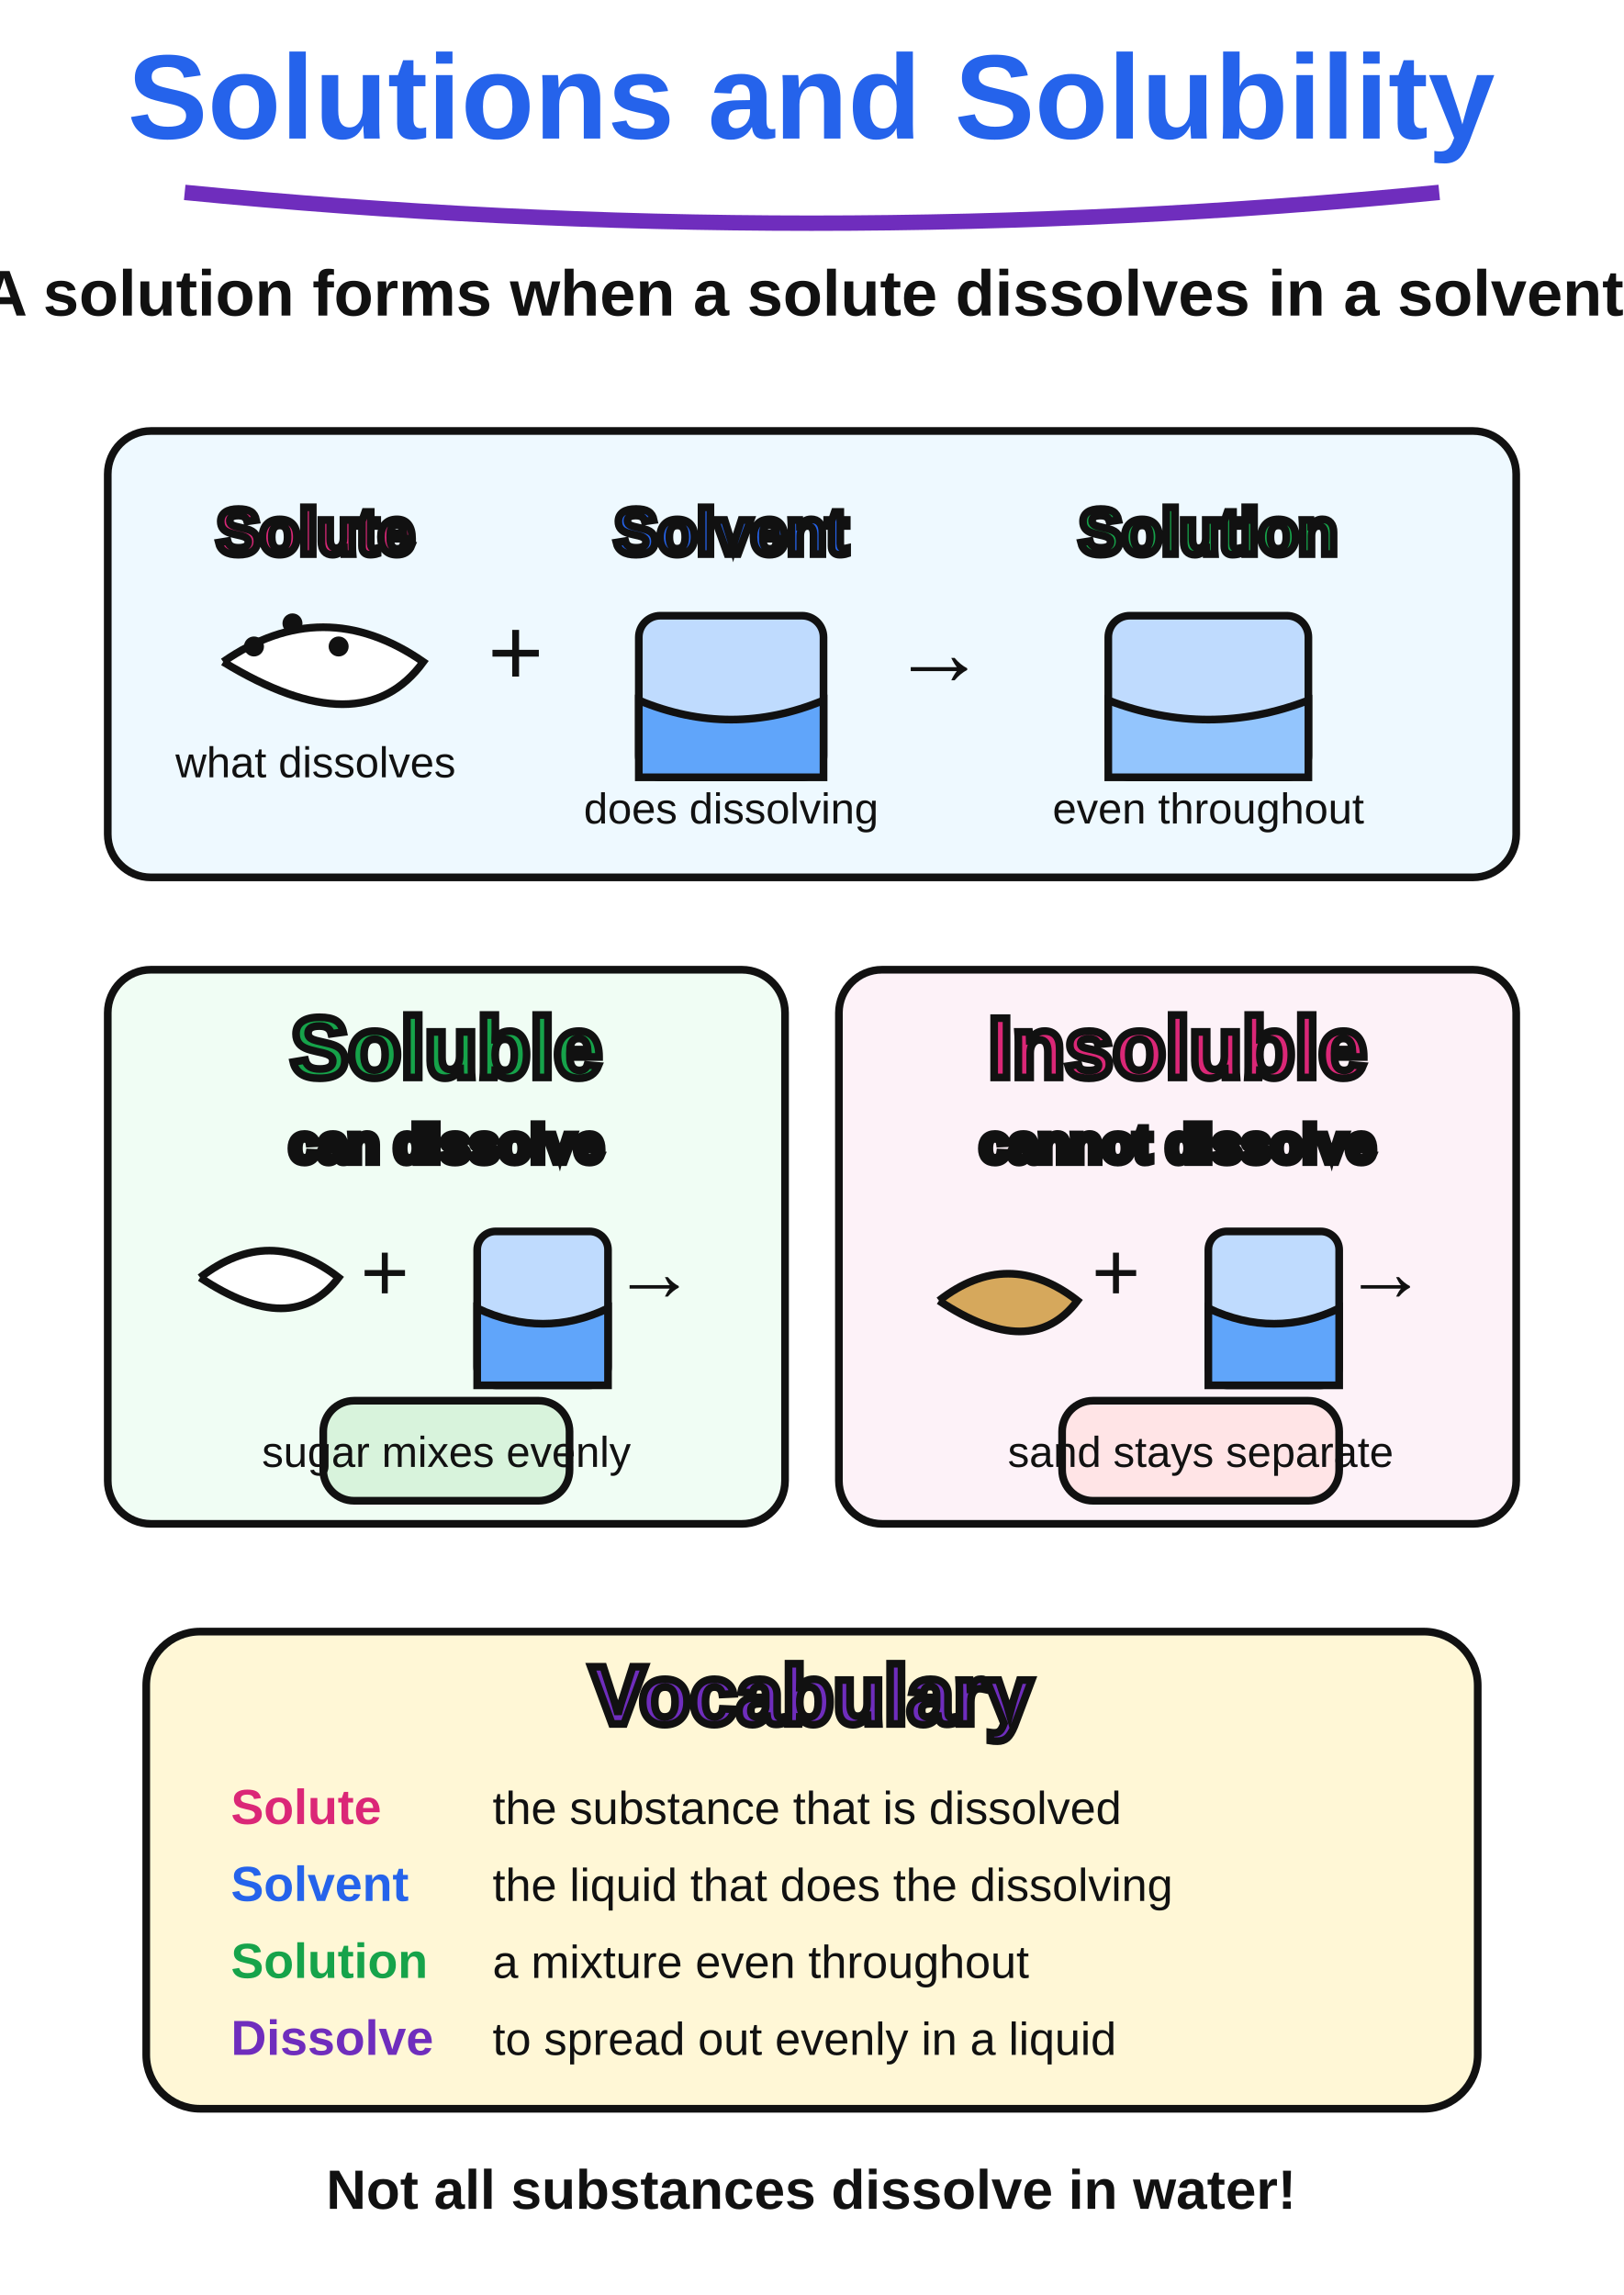
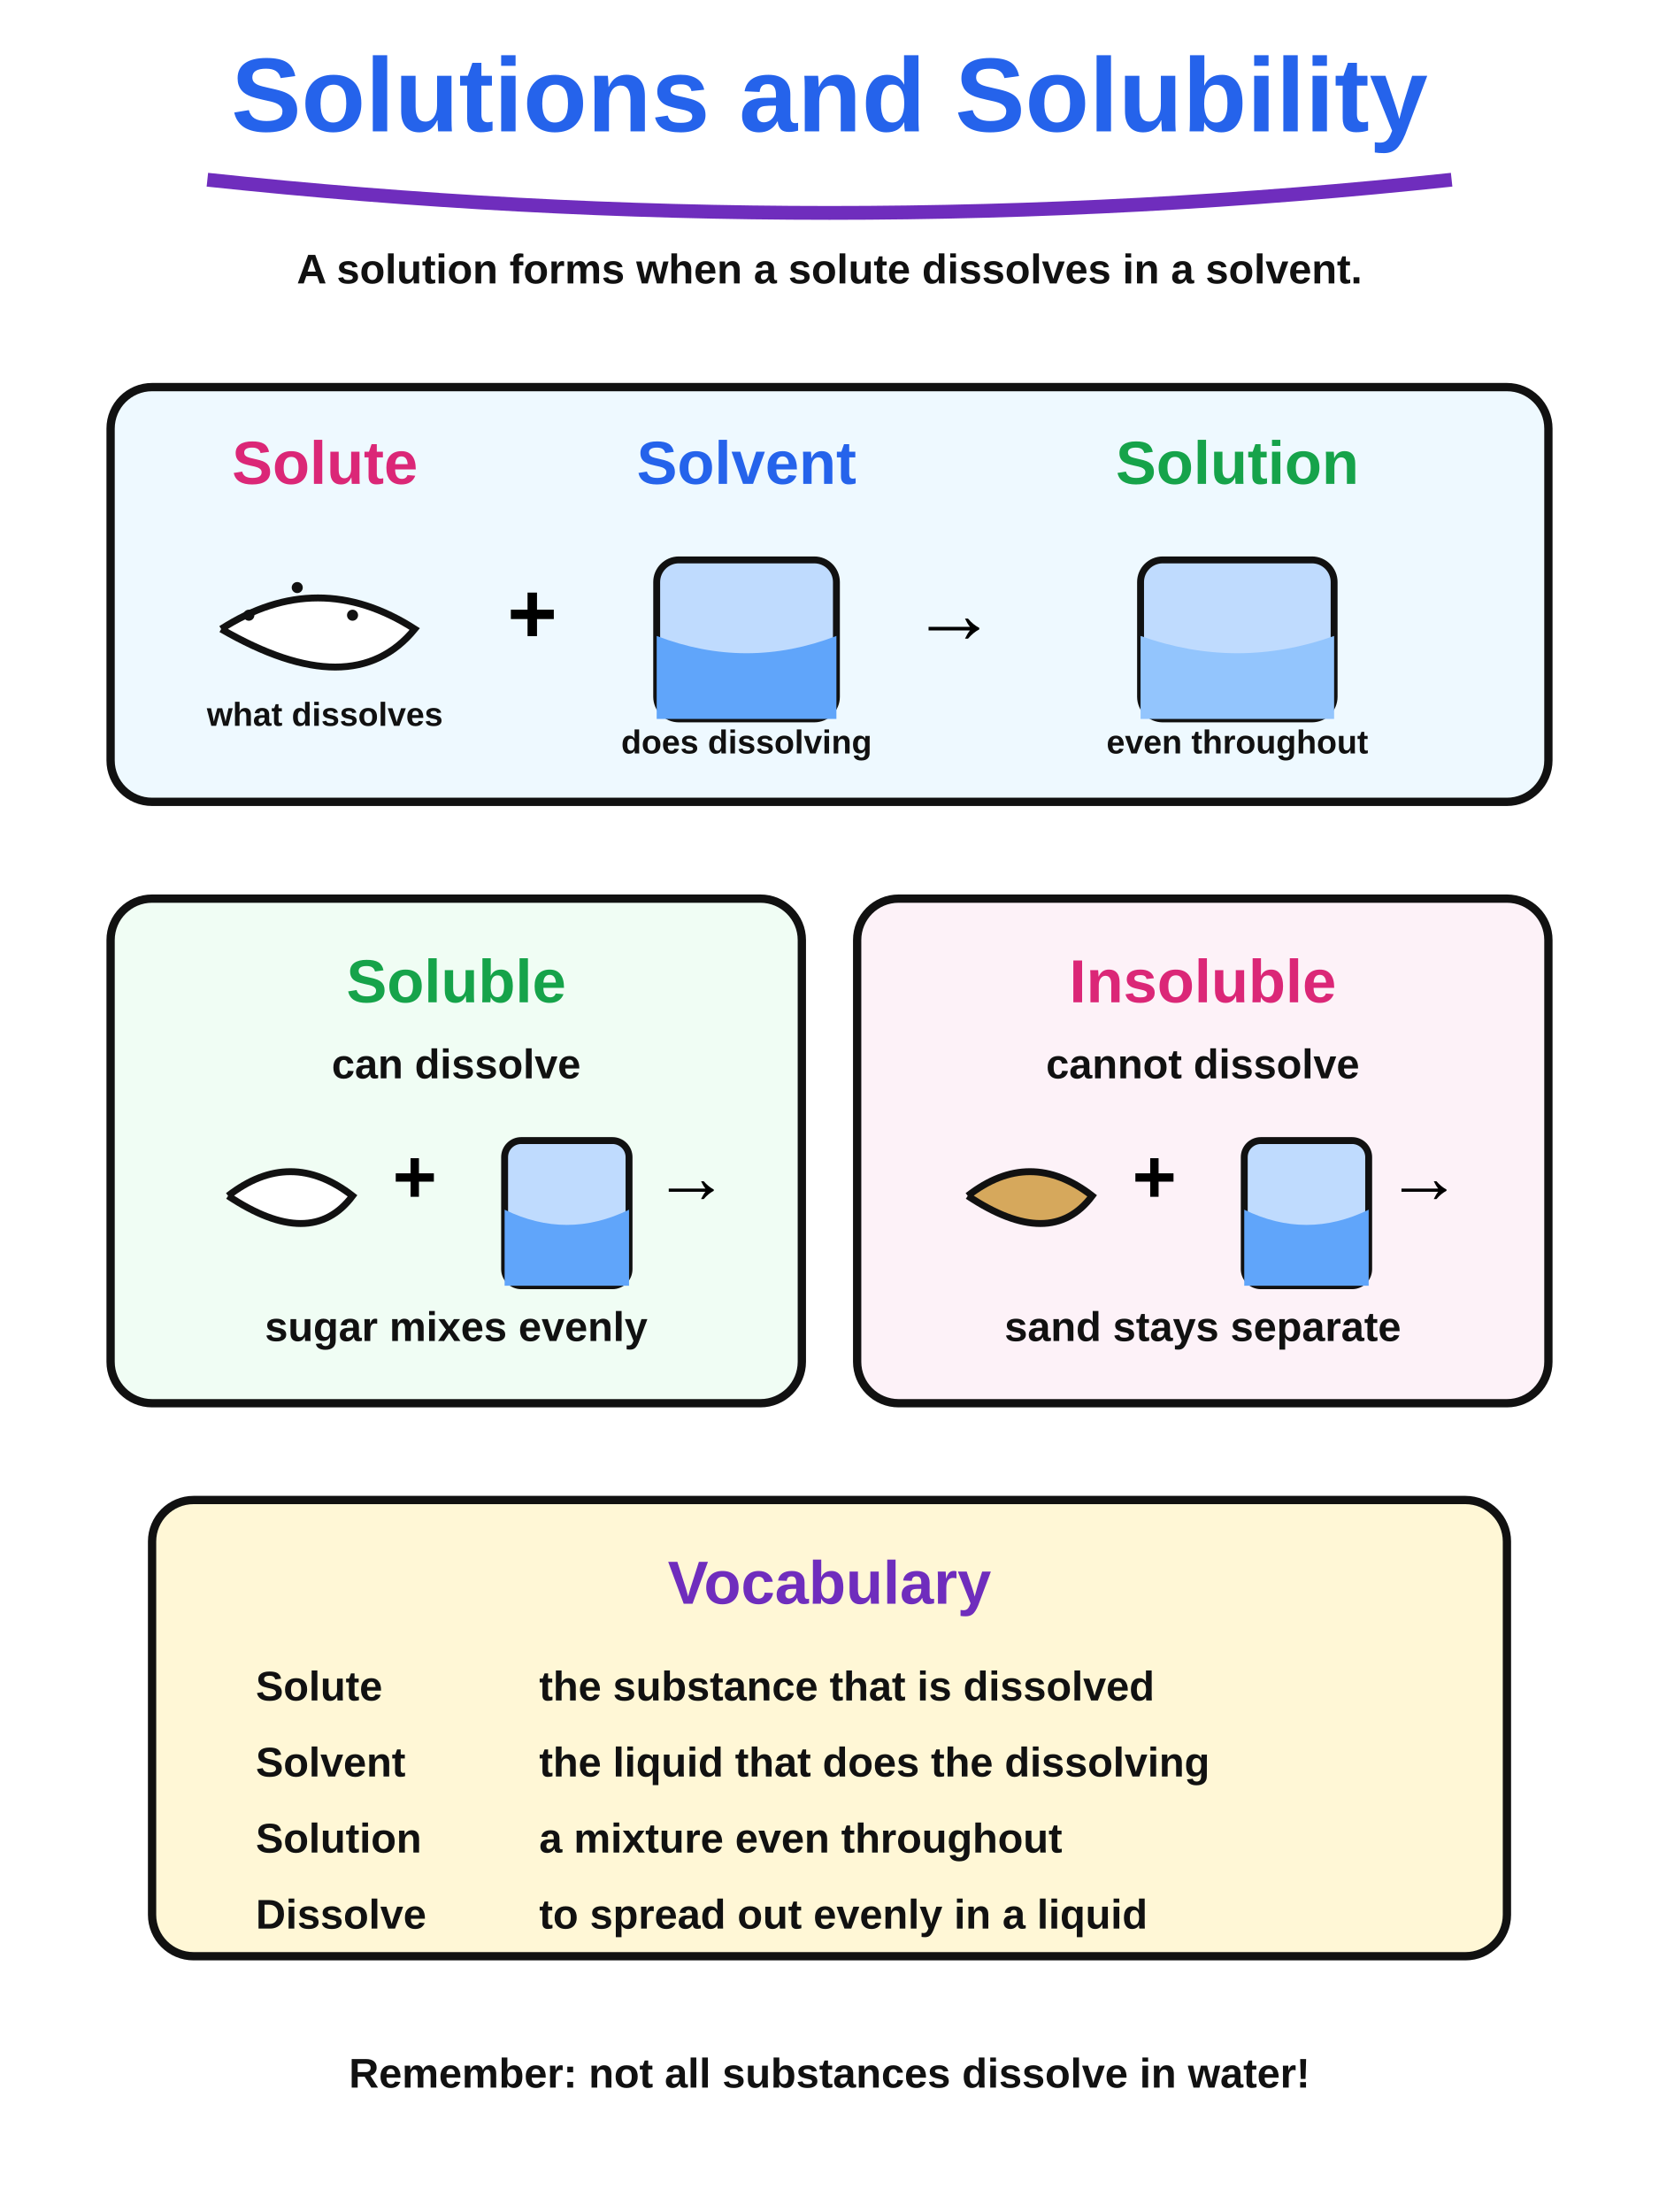
- <svg xmlns="http://www.w3.org/2000/svg" viewBox="0 0 1055 1491" role="img" aria-label="Solutions and solubility anchor chart">
-   <rect width="1055" height="1491" fill="#fff" />
-   <text x="527" y="90" text-anchor="middle" font-family="Comic Sans MS, Arial" font-size="78" font-weight="900" fill="#2563eb">Solutions and Solubility</text>
-   <path d="M120 125 Q527 165 935 125" fill="none" stroke="#6f2dbd" stroke-width="10" />
-   <text x="527" y="205" text-anchor="middle" font-family="Comic Sans MS, Arial" font-size="42" font-weight="900" fill="#111">A solution forms when a solute dissolves in a solvent.</text>
-   <g font-family="Comic Sans MS, Arial" stroke="#111" stroke-width="5">
-     <rect x="70" y="280" width="915" height="290" rx="28" fill="#eef9ff" />
-     <text x="205" y="360" text-anchor="middle" font-size="42" font-weight="900" fill="#db2777">Solute</text>
-     <path d="M145 430 q65 -45 130 0 q-40 55 -130 0" fill="#fff" />
-     <circle cx="165" cy="420" r="4" fill="#111" />
-     <circle cx="190" cy="405" r="4" fill="#111" />
-     <circle cx="220" cy="420" r="4" fill="#111" />
-     <text x="205" y="505" text-anchor="middle" font-size="28" fill="#111" stroke="none">what dissolves</text>
-     <text x="335" y="445" text-anchor="middle" font-size="62" fill="#111" stroke="none">+</text>
-     <text x="475" y="360" text-anchor="middle" font-size="42" font-weight="900" fill="#2563eb">Solvent</text>
-     <rect x="415" y="400" width="120" height="105" rx="14" fill="#bfdbfe" />
-     <path d="M415 455 q60 25 120 0 v50 h-120z" fill="#60a5fa" />
-     <text x="475" y="535" text-anchor="middle" font-size="28" fill="#111" stroke="none">does dissolving</text>
-     <text x="610" y="445" text-anchor="middle" font-size="62" fill="#111" stroke="none">→</text>
-     <text x="785" y="360" text-anchor="middle" font-size="42" font-weight="900" fill="#16a34a">Solution</text>
-     <rect x="720" y="400" width="130" height="105" rx="14" fill="#bfdbfe" />
-     <path d="M720 455 q65 25 130 0 v50 h-130z" fill="#93c5fd" />
-     <text x="785" y="535" text-anchor="middle" font-size="28" fill="#111" stroke="none">even throughout</text>
-     <rect x="70" y="630" width="440" height="360" rx="28" fill="#f0fdf4" />
-     <text x="290" y="700" text-anchor="middle" font-size="56" font-weight="900" fill="#16a34a">Soluble</text>
-     <text x="290" y="755" text-anchor="middle" font-size="34" font-weight="900" fill="#111">can dissolve</text>
-     <path d="M130 830 q45 -35 90 0 q-30 40 -90 0" fill="#fff" />
-     <text x="250" y="845" text-anchor="middle" font-size="54" fill="#111" stroke="none">+</text>
-     <rect x="310" y="800" width="85" height="100" rx="12" fill="#bfdbfe" />
-     <path d="M310 850 q43 20 85 0 v50 h-85z" fill="#60a5fa" />
-     <text x="425" y="845" text-anchor="middle" font-size="54" fill="#111" stroke="none">→</text>
-     <rect x="210" y="910" width="160" height="65" rx="20" fill="#d8f3dc" />
-     <text x="290" y="953" text-anchor="middle" font-size="28" fill="#111" stroke="none">sugar mixes evenly</text>
-     <rect x="545" y="630" width="440" height="360" rx="28" fill="#fdf2f8" />
-     <text x="765" y="700" text-anchor="middle" font-size="56" font-weight="900" fill="#db2777">Insoluble</text>
-     <text x="765" y="755" text-anchor="middle" font-size="34" font-weight="900" fill="#111">cannot dissolve</text>
-     <path d="M610 845 q45 -35 90 0 q-30 40 -90 0" fill="#d6a85c" />
-     <text x="725" y="845" text-anchor="middle" font-size="54" fill="#111" stroke="none">+</text>
-     <rect x="785" y="800" width="85" height="100" rx="12" fill="#bfdbfe" />
-     <path d="M785 850 q43 20 85 0 v50 h-85z" fill="#60a5fa" />
-     <text x="900" y="845" text-anchor="middle" font-size="54" fill="#111" stroke="none">→</text>
-     <rect x="690" y="910" width="180" height="65" rx="20" fill="#ffe4e6" />
-     <text x="780" y="953" text-anchor="middle" font-size="28" fill="#111" stroke="none">sand stays separate</text>
-     <rect x="95" y="1060" width="865" height="310" rx="35" fill="#fff7d6" />
-     <text x="527" y="1120" text-anchor="middle" font-size="54" font-weight="900" fill="#6f2dbd">Vocabulary</text>
-     <text x="150" y="1185" font-size="32" font-weight="900" fill="#db2777" stroke="none">Solute</text>
-     <text x="320" y="1185" font-size="30" fill="#111" stroke="none">the substance that is dissolved</text>
-     <text x="150" y="1235" font-size="32" font-weight="900" fill="#2563eb" stroke="none">Solvent</text>
-     <text x="320" y="1235" font-size="30" fill="#111" stroke="none">the liquid that does the dissolving</text>
-     <text x="150" y="1285" font-size="32" font-weight="900" fill="#16a34a" stroke="none">Solution</text>
-     <text x="320" y="1285" font-size="30" fill="#111" stroke="none">a mixture even throughout</text>
-     <text x="150" y="1335" font-size="32" font-weight="900" fill="#6f2dbd" stroke="none">Dissolve</text>
-     <text x="320" y="1335" font-size="30" fill="#111" stroke="none">to spread out evenly in a liquid</text>
+ <svg xmlns="http://www.w3.org/2000/svg" viewBox="0 0 1200 1600" role="img" aria-label="Solutions and Solubility anchor chart">
+   <rect width="1200" height="1600" fill="#ffffff" />
+   <style>
+     .title{font-family:Arial,sans-serif;font-size:76px;font-weight:900;fill:#2563eb}
+     .head{font-family:Arial,sans-serif;font-size:44px;font-weight:900}
+     .text{font-family:Arial,sans-serif;font-size:30px;font-weight:700;fill:#111}
+     .small{font-family:Arial,sans-serif;font-size:24px;font-weight:700;fill:#111}
+     .box{stroke:#111;stroke-width:6;rx:30}
+   </style>
+   <text x="600" y="95" text-anchor="middle" class="title">Solutions and Solubility</text>
+   <path d="M150 130 Q600 178 1050 130" fill="none" stroke="#6f2dbd" stroke-width="10" />
+   <text x="600" y="205" text-anchor="middle" class="text">A solution forms when a solute dissolves in a solvent.</text>
+   <g>
+     <rect class="box" x="80" y="280" width="1040" height="300" fill="#eef9ff" />
+     <text x="235" y="350" text-anchor="middle" class="head" fill="#db2777">Solute</text>
+     <path d="M160 455 q70 -45 140 0 q-45 55 -140 0" fill="#fff" stroke="#111" stroke-width="5" />
+     <circle cx="180" cy="445" r="4" fill="#111" />
+     <circle cx="215" cy="425" r="4" fill="#111" />
+     <circle cx="255" cy="445" r="4" fill="#111" />
+     <text x="235" y="525" text-anchor="middle" class="small">what dissolves</text>
+     <text x="385" y="465" text-anchor="middle" font-family="Arial,sans-serif" font-size="62" font-weight="900">+</text>
+     <text x="540" y="350" text-anchor="middle" class="head" fill="#2563eb">Solvent</text>
+     <rect x="475" y="405" width="130" height="115" rx="16" fill="#bfdbfe" stroke="#111" stroke-width="5" />
+     <path d="M475 460 q65 25 130 0 v60 h-130z" fill="#60a5fa" />
+     <text x="540" y="545" text-anchor="middle" class="small">does dissolving</text>
+     <text x="690" y="465" text-anchor="middle" font-family="Arial,sans-serif" font-size="62" font-weight="900">→</text>
+     <text x="895" y="350" text-anchor="middle" class="head" fill="#16a34a">Solution</text>
+     <rect x="825" y="405" width="140" height="115" rx="16" fill="#bfdbfe" stroke="#111" stroke-width="5" />
+     <path d="M825 460 q70 25 140 0 v60 h-140z" fill="#93c5fd" />
+     <text x="895" y="545" text-anchor="middle" class="small">even throughout</text>
+     <rect class="box" x="80" y="650" width="500" height="365" fill="#f0fdf4" />
+     <text x="330" y="725" text-anchor="middle" class="head" fill="#16a34a">Soluble</text>
+     <text x="330" y="780" text-anchor="middle" class="text">can dissolve</text>
+     <path d="M165 865 q45 -35 90 0 q-30 40 -90 0" fill="#fff" stroke="#111" stroke-width="5" />
+     <text x="300" y="870" text-anchor="middle" font-family="Arial,sans-serif" font-size="55" font-weight="900">+</text>
+     <rect x="365" y="825" width="90" height="105" rx="12" fill="#bfdbfe" stroke="#111" stroke-width="5" />
+     <path d="M365 875 q45 22 90 0 v55 h-90z" fill="#60a5fa" />
+     <text x="500" y="870" text-anchor="middle" font-family="Arial,sans-serif" font-size="55" font-weight="900">→</text>
+     <text x="330" y="970" text-anchor="middle" class="text">sugar mixes evenly</text>
+     <rect class="box" x="620" y="650" width="500" height="365" fill="#fdf2f8" />
+     <text x="870" y="725" text-anchor="middle" class="head" fill="#db2777">Insoluble</text>
+     <text x="870" y="780" text-anchor="middle" class="text">cannot dissolve</text>
+     <path d="M700 865 q45 -35 90 0 q-30 40 -90 0" fill="#d6a85c" stroke="#111" stroke-width="5" />
+     <text x="835" y="870" text-anchor="middle" font-family="Arial,sans-serif" font-size="55" font-weight="900">+</text>
+     <rect x="900" y="825" width="90" height="105" rx="12" fill="#bfdbfe" stroke="#111" stroke-width="5" />
+     <path d="M900 875 q45 22 90 0 v55 h-90z" fill="#60a5fa" />
+     <text x="1030" y="870" text-anchor="middle" font-family="Arial,sans-serif" font-size="55" font-weight="900">→</text>
+     <text x="870" y="970" text-anchor="middle" class="text">sand stays separate</text>
+     <rect class="box" x="110" y="1085" width="980" height="330" fill="#fff7d6" />
+     <text x="600" y="1160" text-anchor="middle" class="head" fill="#6f2dbd">Vocabulary</text>
+     <text x="185" y="1230" class="text" fill="#db2777">Solute</text>
+     <text x="390" y="1230" class="text">the substance that is dissolved</text>
+     <text x="185" y="1285" class="text" fill="#2563eb">Solvent</text>
+     <text x="390" y="1285" class="text">the liquid that does the dissolving</text>
+     <text x="185" y="1340" class="text" fill="#16a34a">Solution</text>
+     <text x="390" y="1340" class="text">a mixture even throughout</text>
+     <text x="185" y="1395" class="text" fill="#6f2dbd">Dissolve</text>
+     <text x="390" y="1395" class="text">to spread out evenly in a liquid</text>
  </g>
-   <text x="527" y="1435" text-anchor="middle" font-family="Comic Sans MS, Arial" font-size="36" font-weight="900" fill="#111">Not all substances dissolve in water!</text>
+   <text x="600" y="1510" text-anchor="middle" class="text">Remember: not all substances dissolve in water!</text>
</svg>
